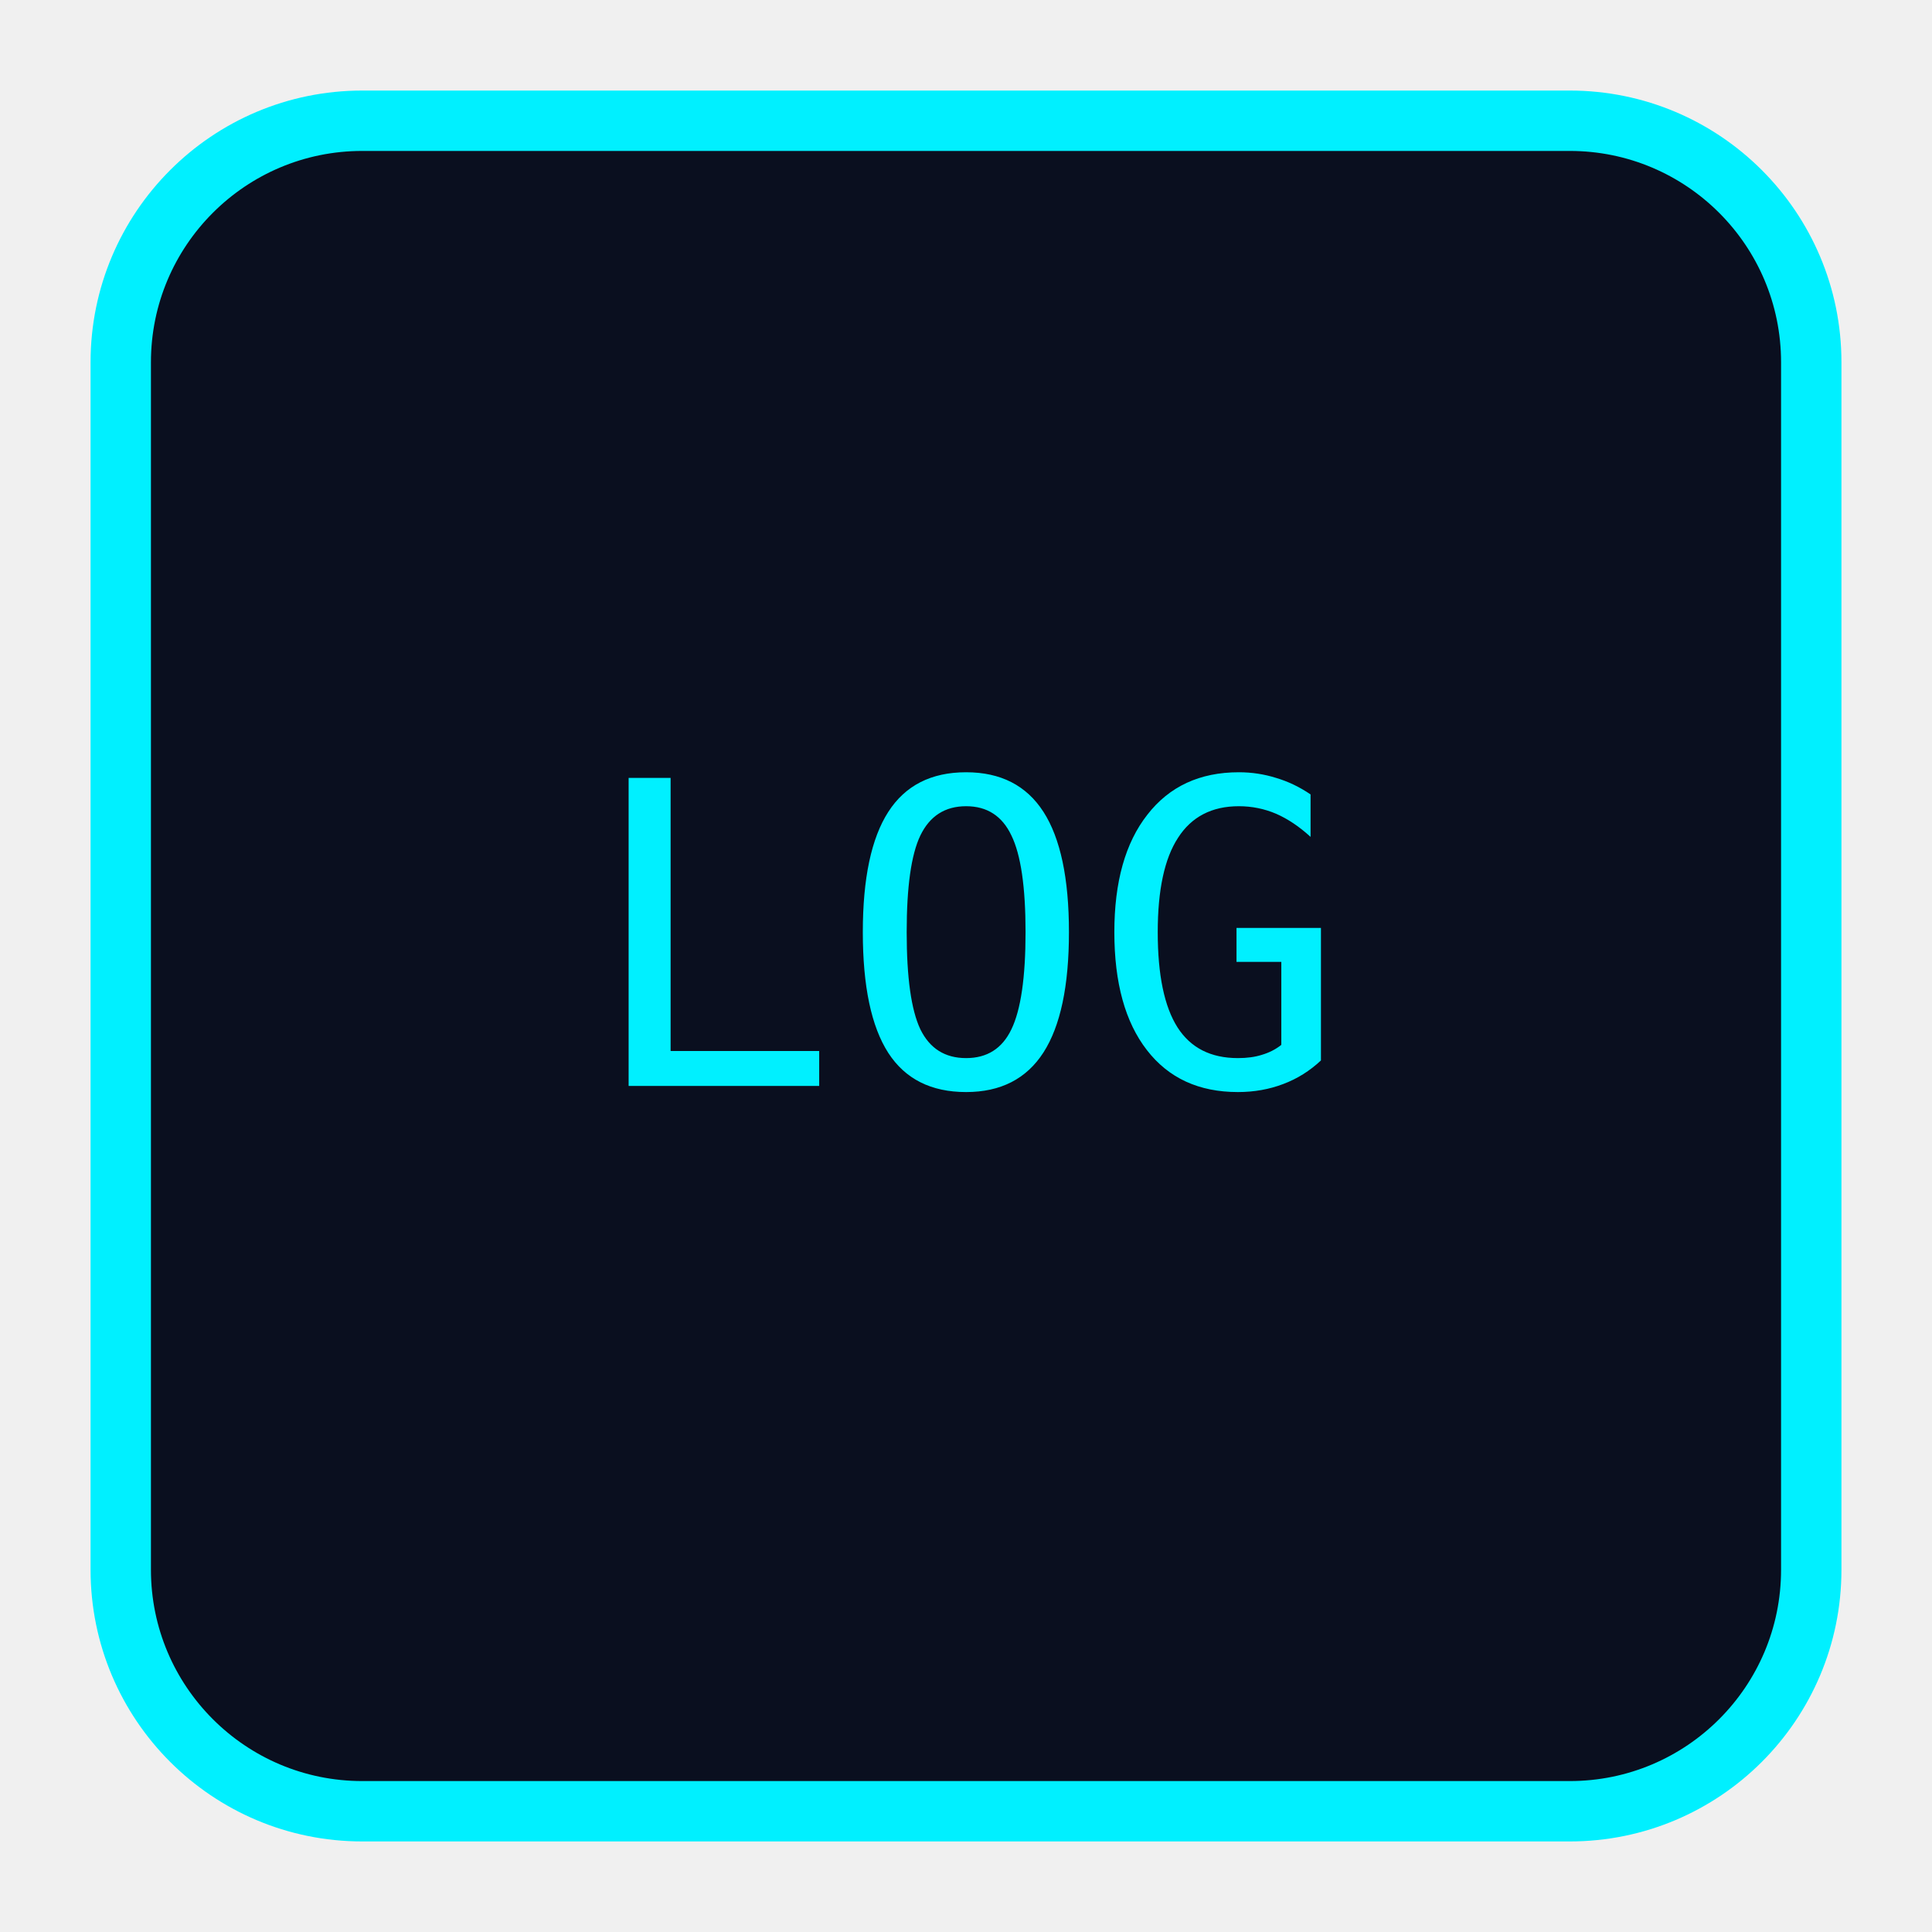
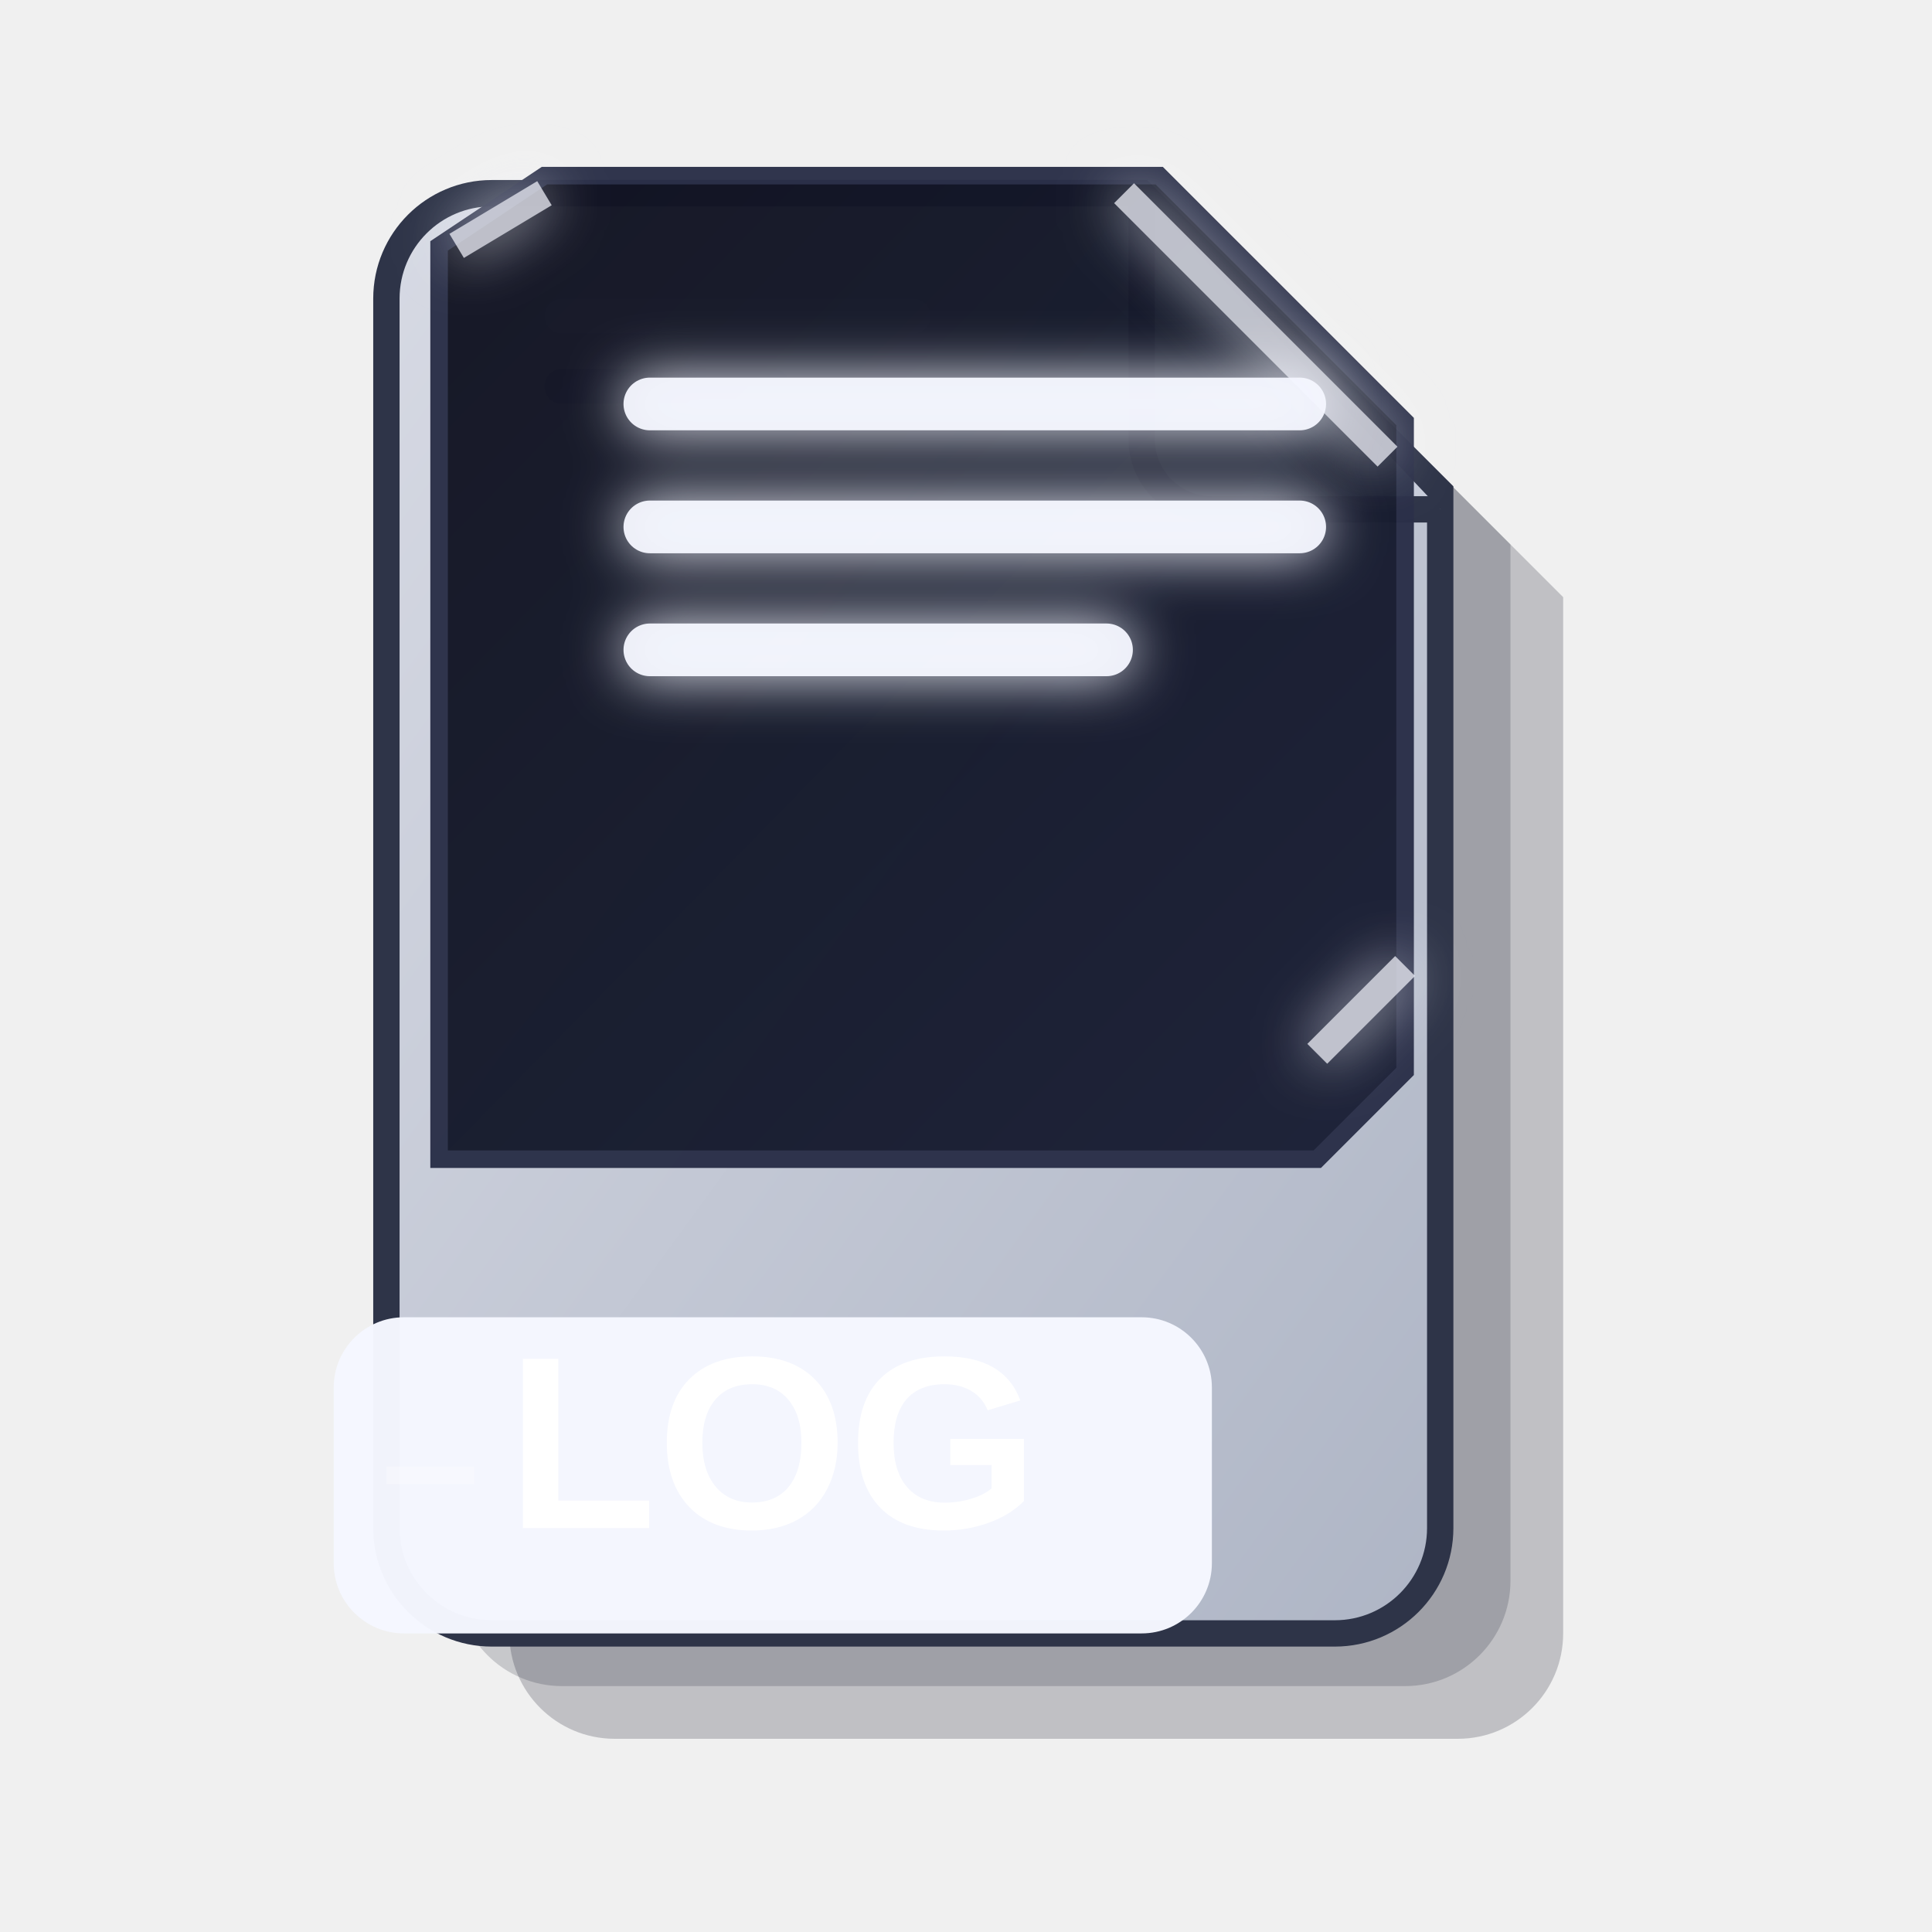
- <svg xmlns="http://www.w3.org/2000/svg" viewBox="0 0 64 64">
-   <rect x="4" y="4" width="56" height="56" rx="8" ry="8" fill="#0a0f1f" stroke="#00f0ff" stroke-width="2" />
-   <text x="50%" y="50%" dominant-baseline="middle" text-anchor="middle" font-family="monospace" font-size="14" fill="#00f0ff">LOG</text>
+ <svg xmlns="http://www.w3.org/2000/svg" width="256" height="256" viewBox="0 0 188 220" role="img" aria-label="LOG file icon">
+   <defs>
+     <filter id="glow" x="-50%" y="-50%" width="200%" height="200%">
+       <feGaussianBlur stdDeviation="3.2" result="blur" />
+       <feMerge>
+         <feMergeNode in="blur" />
+         <feMergeNode in="SourceGraphic" />
+       </feMerge>
+     </filter>
+     <linearGradient id="panel" x1="0" x2="1" y1="0" y2="1">
+       <stop offset="0%" stop-color="#101321" />
+       <stop offset="100%" stop-color="#1b2035" />
+     </linearGradient>
+     <linearGradient id="paper" x1="0" x2="1" y1="0" y2="1">
+       <stop offset="0%" stop-color="#d7dae4" />
+       <stop offset="100%" stop-color="#aeb5c5" />
+     </linearGradient>
+   </defs>
+   <path d="M40 22h74l34 34v118a12 12 0 0 1-12 12H40a12 12 0 0 1-12-12V34a12 12 0 0 1 12-12z" fill="#15192a" opacity=".22" transform="translate(14 12)" />
+   <path d="M40 22h74l34 34v118a12 12 0 0 1-12 12H40a12 12 0 0 1-12-12V34a12 12 0 0 1 12-12z" fill="#0d1020" opacity=".18" transform="translate(8 6)" />
+   <path d="M40 22h74l34 34v118a12 12 0 0 1-12 12H40a12 12 0 0 1-12-12V34a12 12 0 0 1 12-12z" fill="url(#paper)" stroke="#2e3448" stroke-width="3" />
+   <path d="M114 22v28a8 8 0 0 0 8 8h26" fill="#c7ccda" stroke="#2e3448" stroke-width="3" />
+   <path d="M48 36h40" stroke="#f5f7ff" stroke-width="4" stroke-linecap="round" opacity=".85" />
+   <path d="M48 44h24" stroke="#2d3348" stroke-width="4" stroke-linecap="round" opacity=".35" />
+   <path d="M34 28l12-8h70l28 28v74l-10 10H34z" fill="url(#panel)" opacity=".97" stroke="#2a2f48" stroke-width="2" />
+   <path d="M36 28l10-6M134 120l10-10M112 22l30 30" stroke="#f5f7ff" stroke-width="3.2" opacity=".75" filter="url(#glow)" />
+   <g filter="url(#glow)">
+     <path d="M58 46h74M58 60h74M58 74h52" stroke="#f5f7ff" stroke-width="6" stroke-linecap="round" opacity=".95" />
+   </g>
+   <g transform="translate(22 150)">
+     <rect x="0" y="0" width="100" height="36" rx="8" fill="#f5f7ff" opacity=".98" />
+     <path d="M6 18h10" stroke="#ffffff" stroke-width="2" opacity=".25" />
+     <text x="50" y="24" text-anchor="middle" font-family="Arial, Helvetica, sans-serif" font-size="28" font-weight="700" fill="#ffffff">LOG</text>
+   </g>
</svg>
